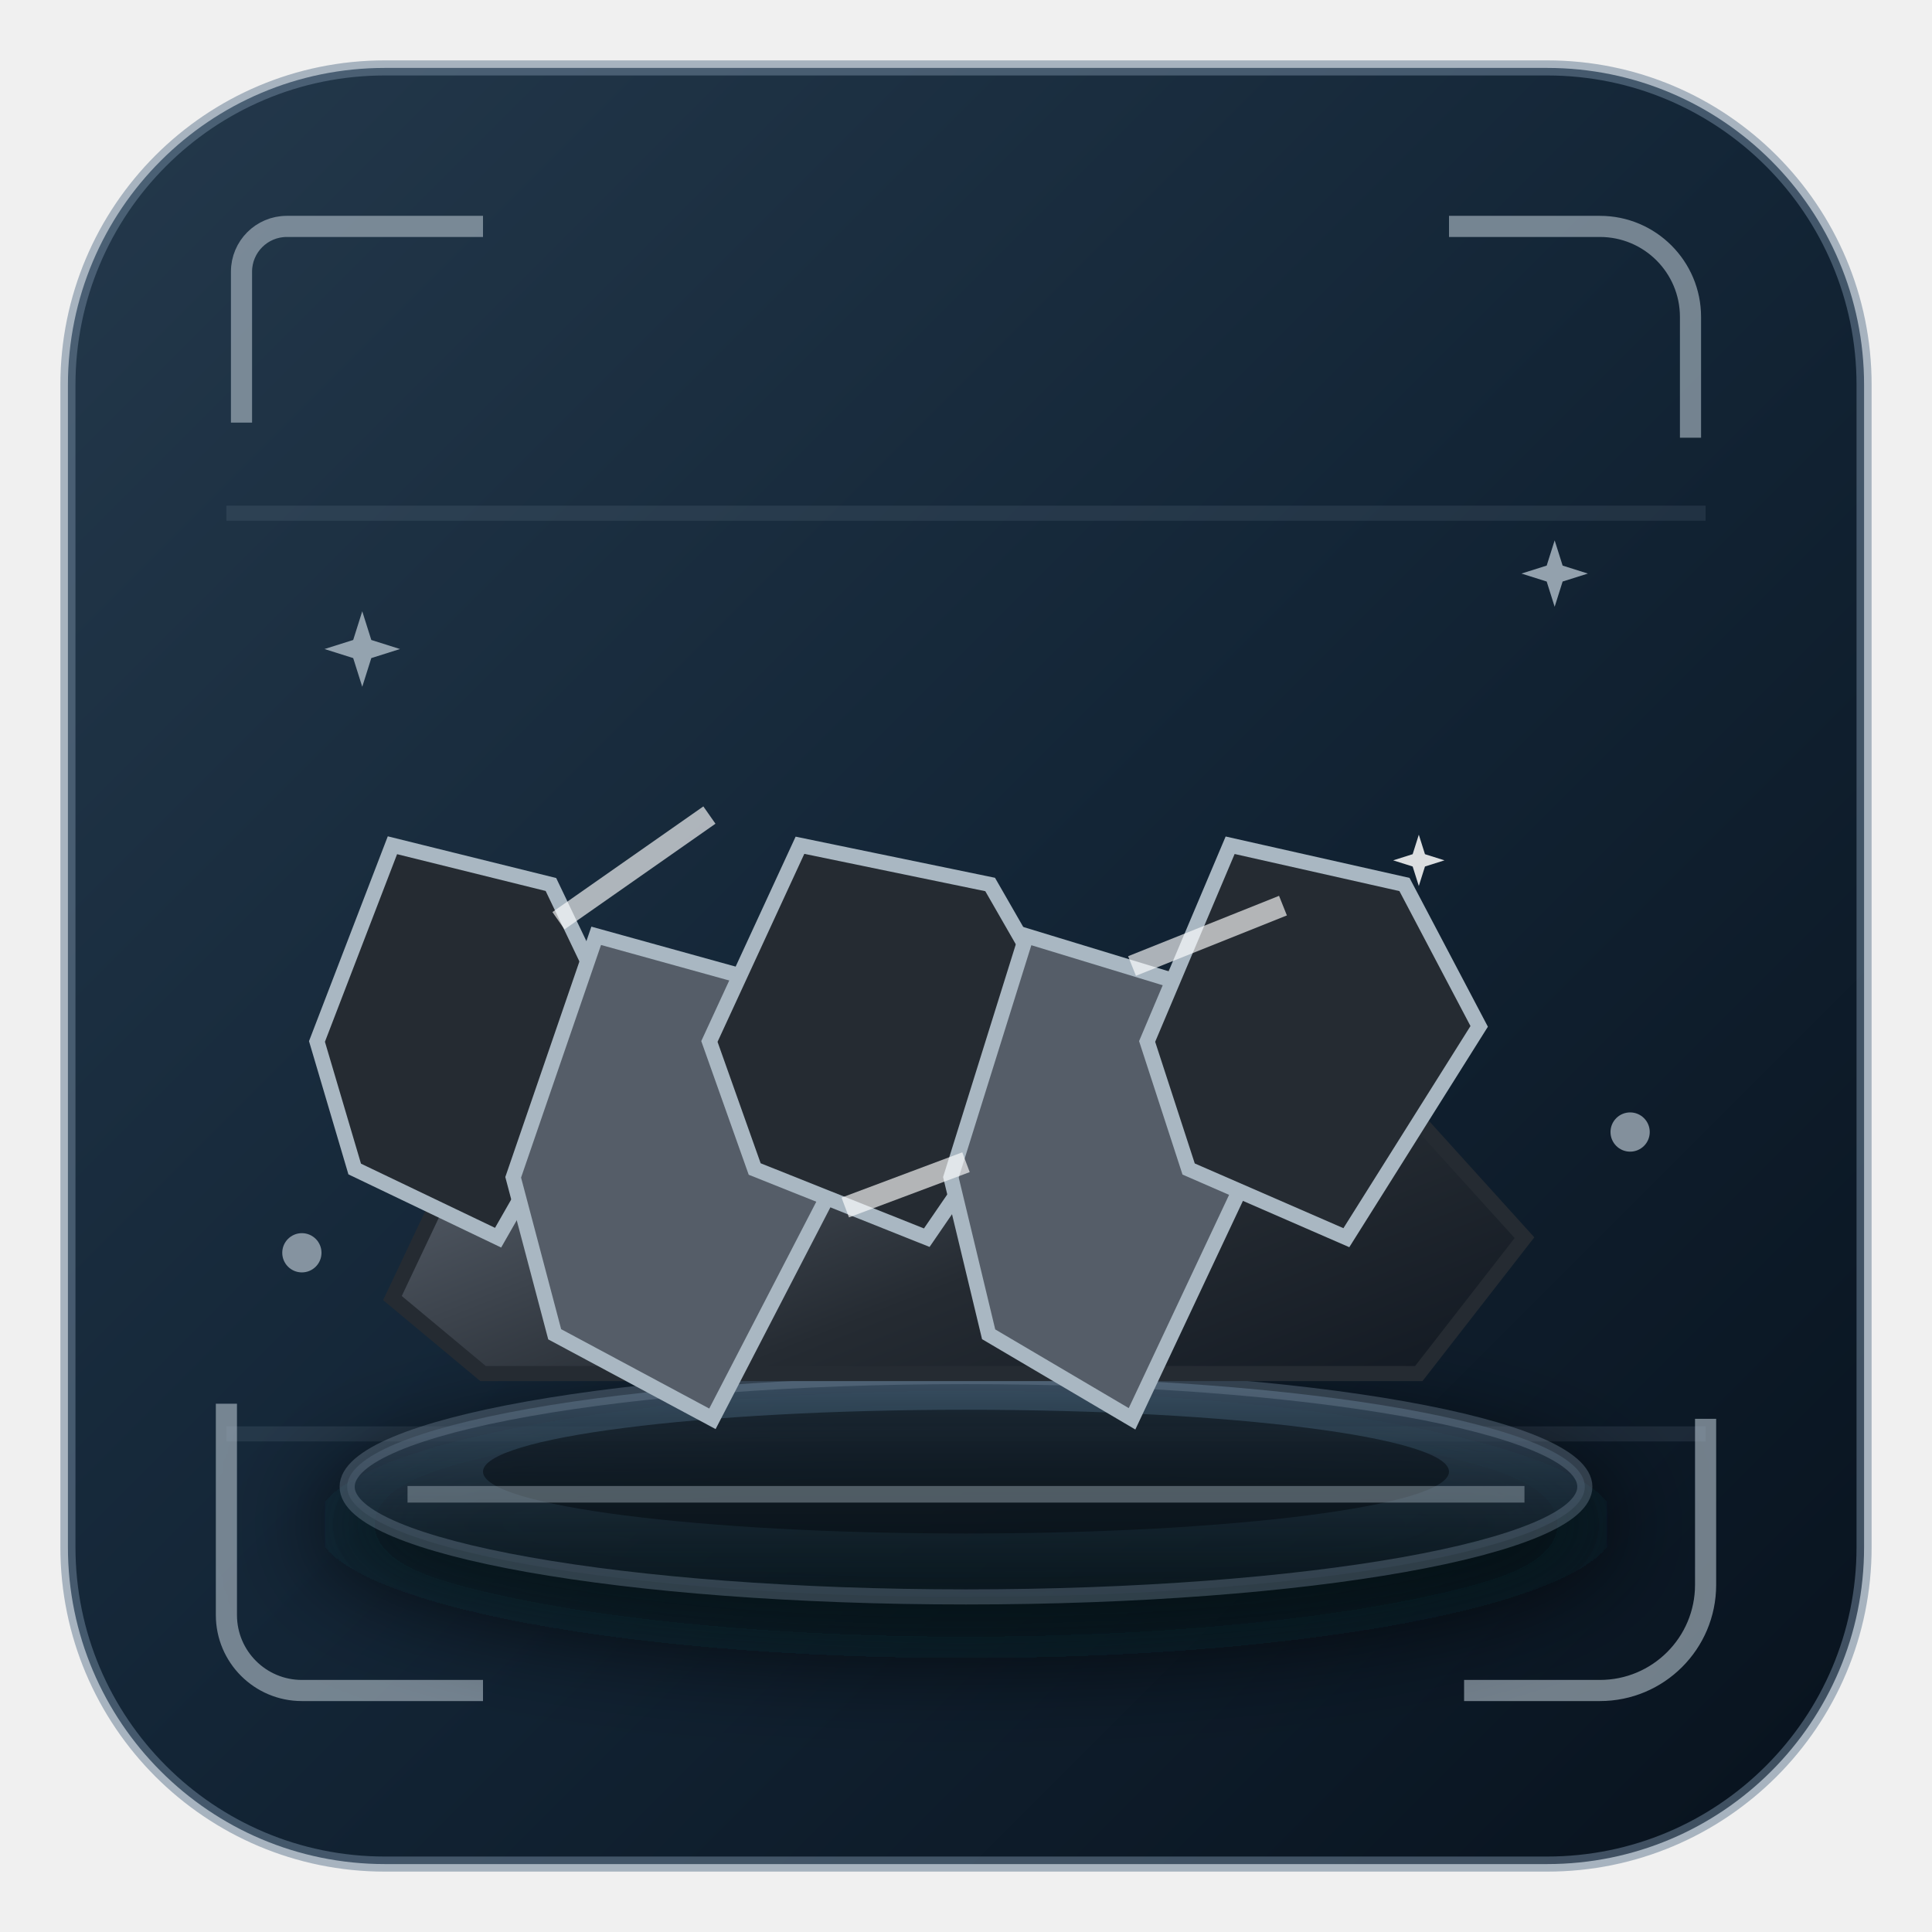
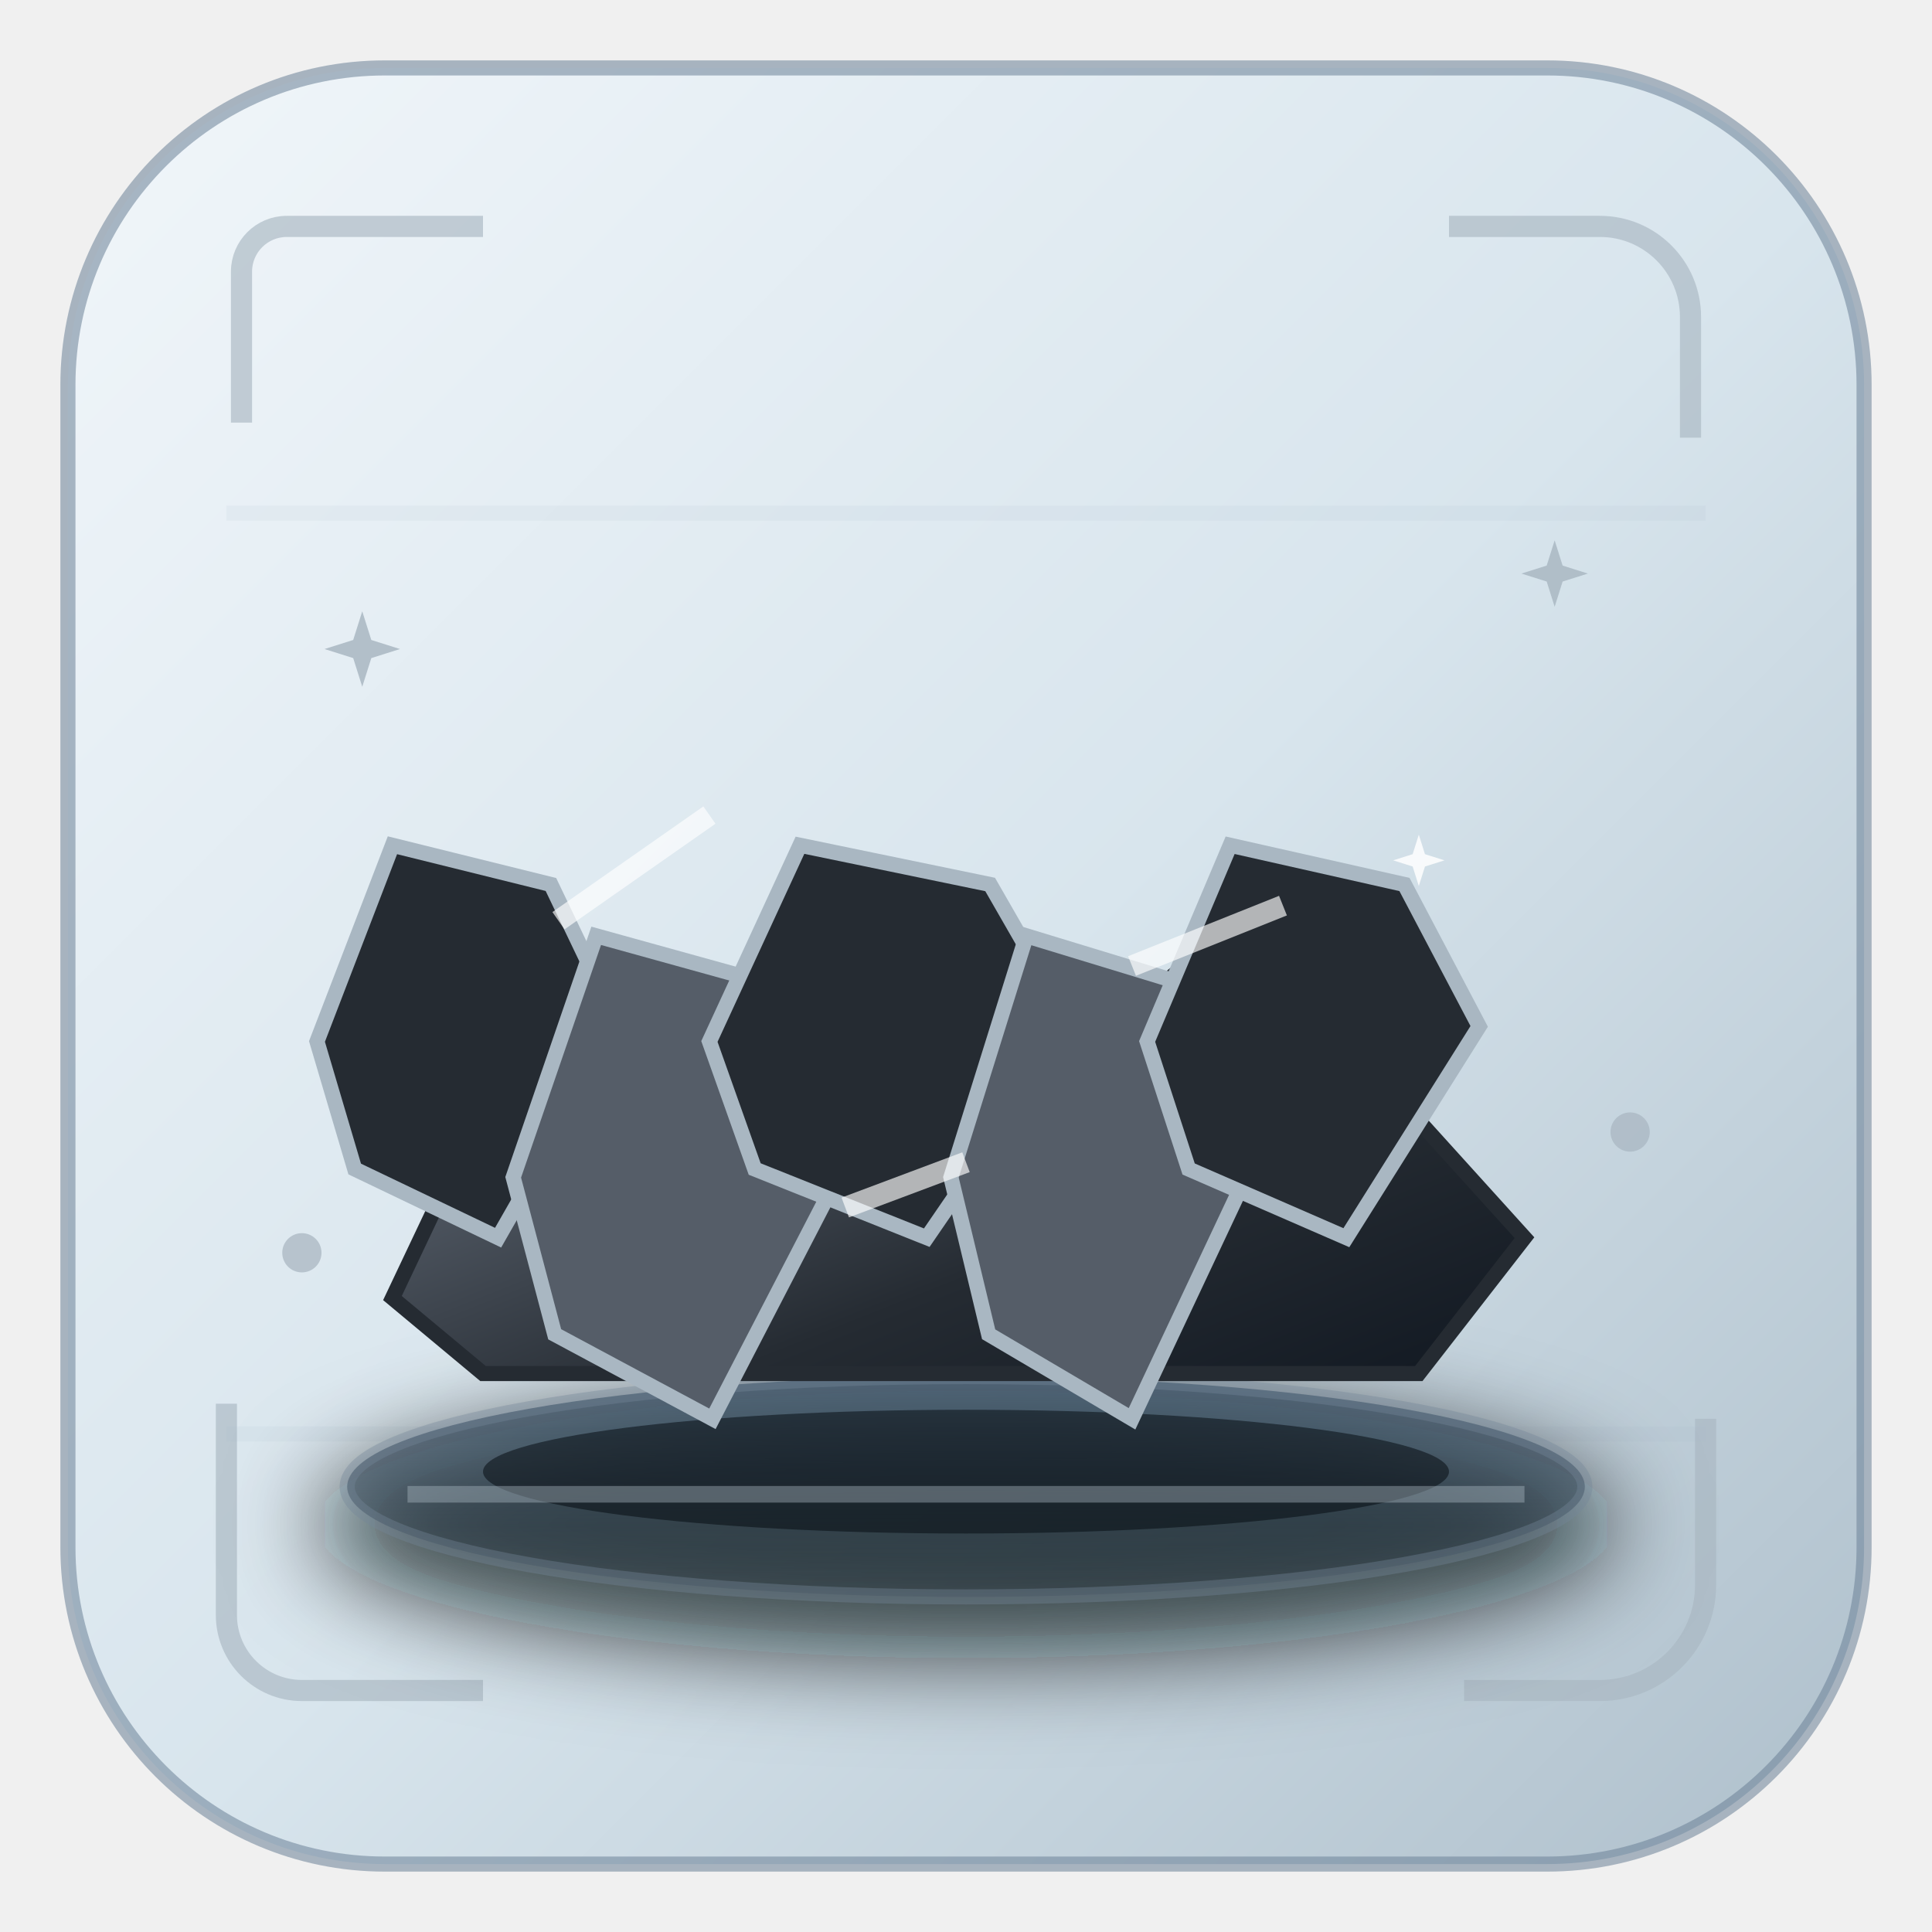
<svg xmlns="http://www.w3.org/2000/svg" width="128" height="128" viewBox="0 0 128 128" role="img" aria-labelledby="omega-graphite-title omega-graphite-desc" data-omega-icon-kind="resource" data-omega-icon-id="graphite">
  <defs>
    <linearGradient id="omega-graphite-bg" x1="0" y1="0" x2="1" y2="1">
-       <stop offset="0" stop-color="#24394c" />
-       <stop offset=".5" stop-color="#132536" />
-       <stop offset="1" stop-color="#08121d" />
+       <stop offset="0" stop-color="#f1f6fa" />
+       <stop offset=".52" stop-color="#d8e5ed" />
+       <stop offset="1" stop-color="#aebfcb" />
    </linearGradient>
    <linearGradient id="omega-graphite-metal" x1="0" y1="0" x2=".9" y2="1">
      <stop offset="0" stop-color="#a9b7c2" />
      <stop offset=".32" stop-color="#555d68" />
      <stop offset=".7" stop-color="#252b32" />
      <stop offset="1" stop-color="#141b24" />
    </linearGradient>
    <linearGradient id="omega-graphite-top" x1="0" y1="0" x2="1" y2="1">
      <stop offset="0" stop-color="#ffffff" stop-opacity=".9" />
      <stop offset=".22" stop-color="#a9b7c2" />
      <stop offset="1" stop-color="#555d68" />
    </linearGradient>
    <linearGradient id="omega-graphite-side" x1="0" y1="0" x2="1" y2=".7">
      <stop offset="0" stop-color="#555d68" />
      <stop offset="1" stop-color="#252b32" />
    </linearGradient>
    <linearGradient id="omega-graphite-floor" x1="0" y1="0" x2="0" y2="1">
      <stop offset="0" stop-color="#41576b" stop-opacity=".85" />
      <stop offset="1" stop-color="#172534" stop-opacity=".25" />
    </linearGradient>
    <filter id="omega-graphite-shadow" x="-40%" y="-40%" width="180%" height="200%">
      <feGaussianBlur stdDeviation="3.1" />
    </filter>
  </defs>
  <rect x="4.5" y="4.5" width="119" height="119" rx="21" fill="url(#omega-graphite-bg)" stroke="#6b8297" stroke-opacity=".55" stroke-width="1" />
  <path d="M16 28V18a3 3 0 0 1 3-3h13M96 15h10a6 6 0 0 1 6 6v8M15 93v14a5 5 0 0 0 5 5h12M97 112h9a7 7 0 0 0 7-7V94" fill="none" stroke="#a9b7c2" stroke-opacity=".65" stroke-width="1.4" />
  <path d="M15 34H113M15 95H113" stroke="#a5bac8" stroke-opacity=".11" />
  <ellipse cx="64" cy="101" rx="43" ry="8.8" fill="#02070d" opacity=".7" filter="url(#omega-graphite-shadow)" />
  <ellipse cx="64" cy="98.5" rx="41" ry="7.3" fill="url(#omega-graphite-floor)" stroke="#75889a" stroke-opacity=".38" />
  <ellipse cx="64" cy="97.5" rx="32" ry="4.1" fill="#030a10" opacity=".52" />
  <path d="M26 86 35 67 47 73 58 58 69 72 82 61 101 82 94 91H32Z" fill="url(#omega-graphite-metal)" stroke="#252b32" stroke-width="1" />
  <path d="M21 69 26 56 36.5 58.6 41 68 33 82 23.5 77.45Z" fill="#252b32" stroke="#a9b7c2" stroke-width="1" />
  <path d="M34 78 39.5 62 51.05 65.2 56 77 47.2 94 36.75 88.4Z" fill="#555d68" stroke="#a9b7c2" stroke-width="1" />
  <path d="M47 69 53 56 65.6 58.6 71 68 61.4 82 50 77.45Z" fill="#252b32" stroke="#a9b7c2" stroke-width="1" />
  <path d="M63 78 68 62 78.5 65.2 83 77 75 94 65.5 88.4Z" fill="#555d68" stroke="#a9b7c2" stroke-width="1" />
  <path d="M76 69 81.5 56 93.05 58.6 98 68 89.2 82 78.75 77.45Z" fill="#252b32" stroke="#a9b7c2" stroke-width="1" />
  <path d="M37 61 47 54M75 64 85 60M56 80 64 77" stroke="#fff" stroke-opacity=".65" stroke-width="1.4" />
  <path d="M24 40.5L24.6 42.4 26.5 43 24.6 43.6 24 45.5 23.4 43.6 21.5 43 23.4 42.4Z" fill="#a9b7c2" opacity=".85" />
  <path d="M103 35.8L103.528 37.472 105.2 38 103.528 38.528 103 40.2 102.472 38.528 100.8 38 102.472 37.472Z" fill="#a9b7c2" opacity=".85" />
  <path d="M94 55.3L94.408 56.592 95.7 57 94.408 57.408 94 58.7 93.592 57.408 92.3 57 93.592 56.592Z" fill="#fff" opacity=".85" />
  <path d="M27 99H101" stroke="#a9b7c2" stroke-opacity=".42" stroke-width="1.1" />
  <circle cx="20" cy="83" r="1.3" fill="#a9b7c2" opacity=".75" />
  <circle cx="108" cy="75" r="1.3" fill="#a9b7c2" opacity=".75" />
</svg>
